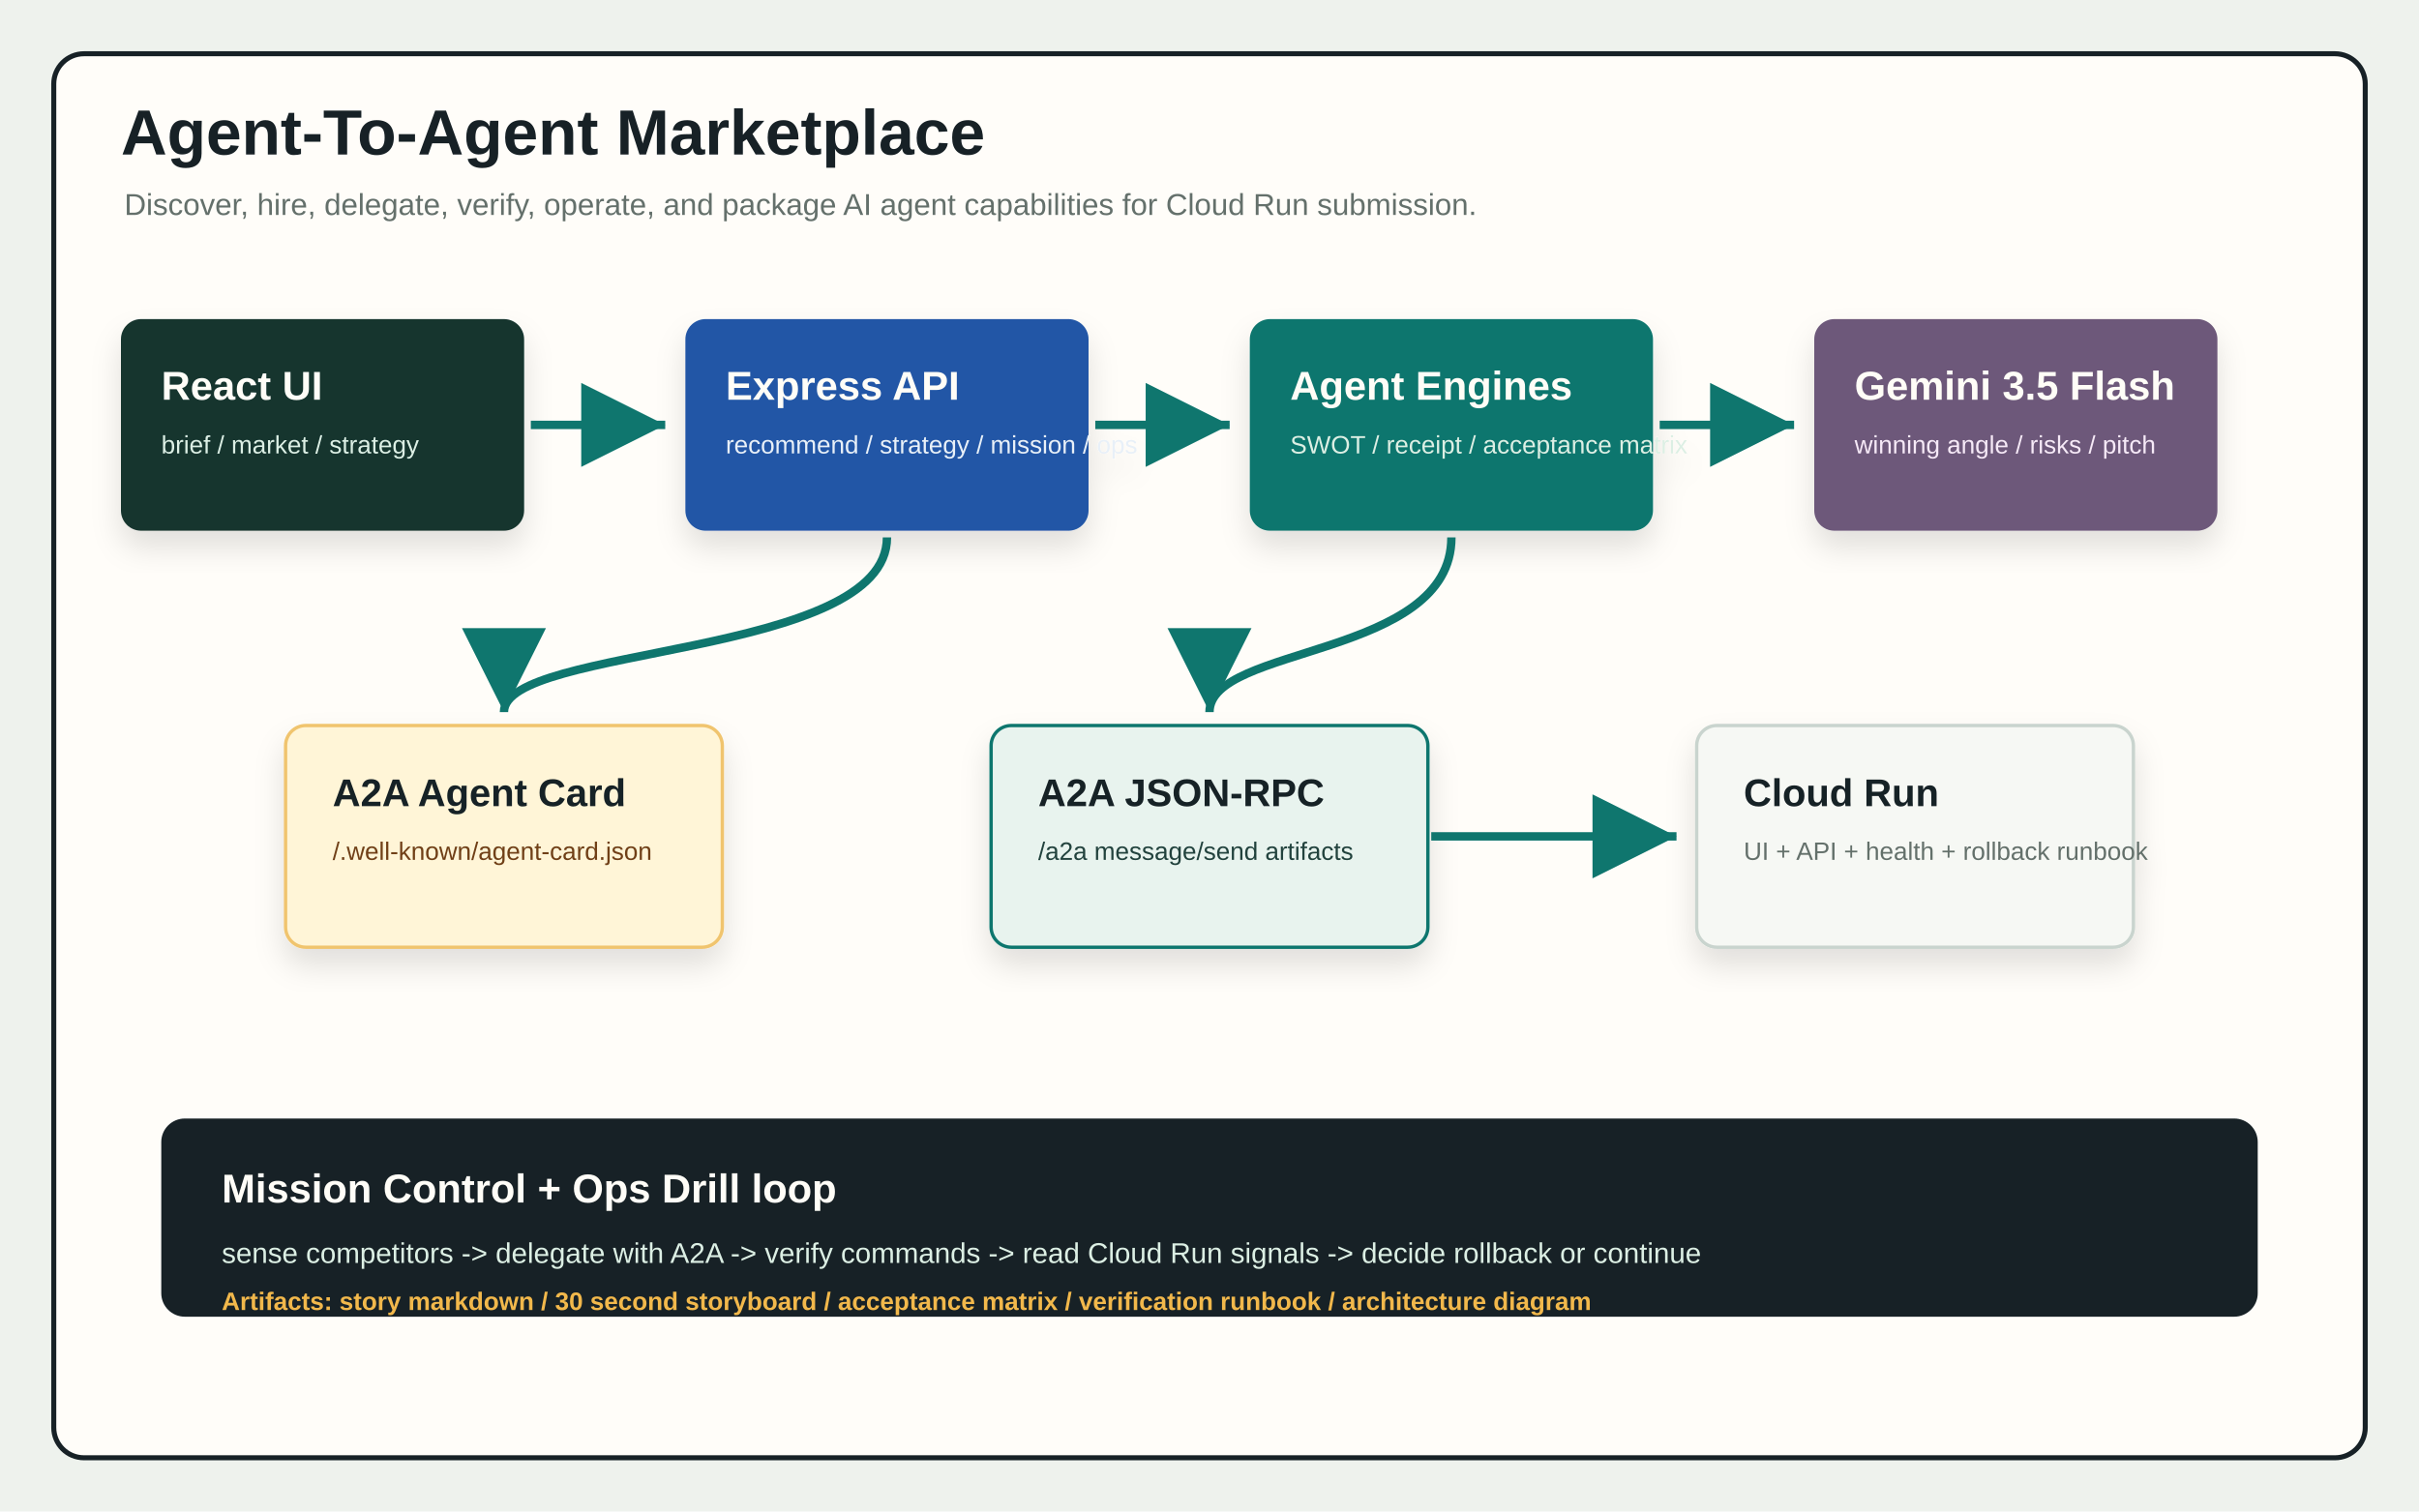
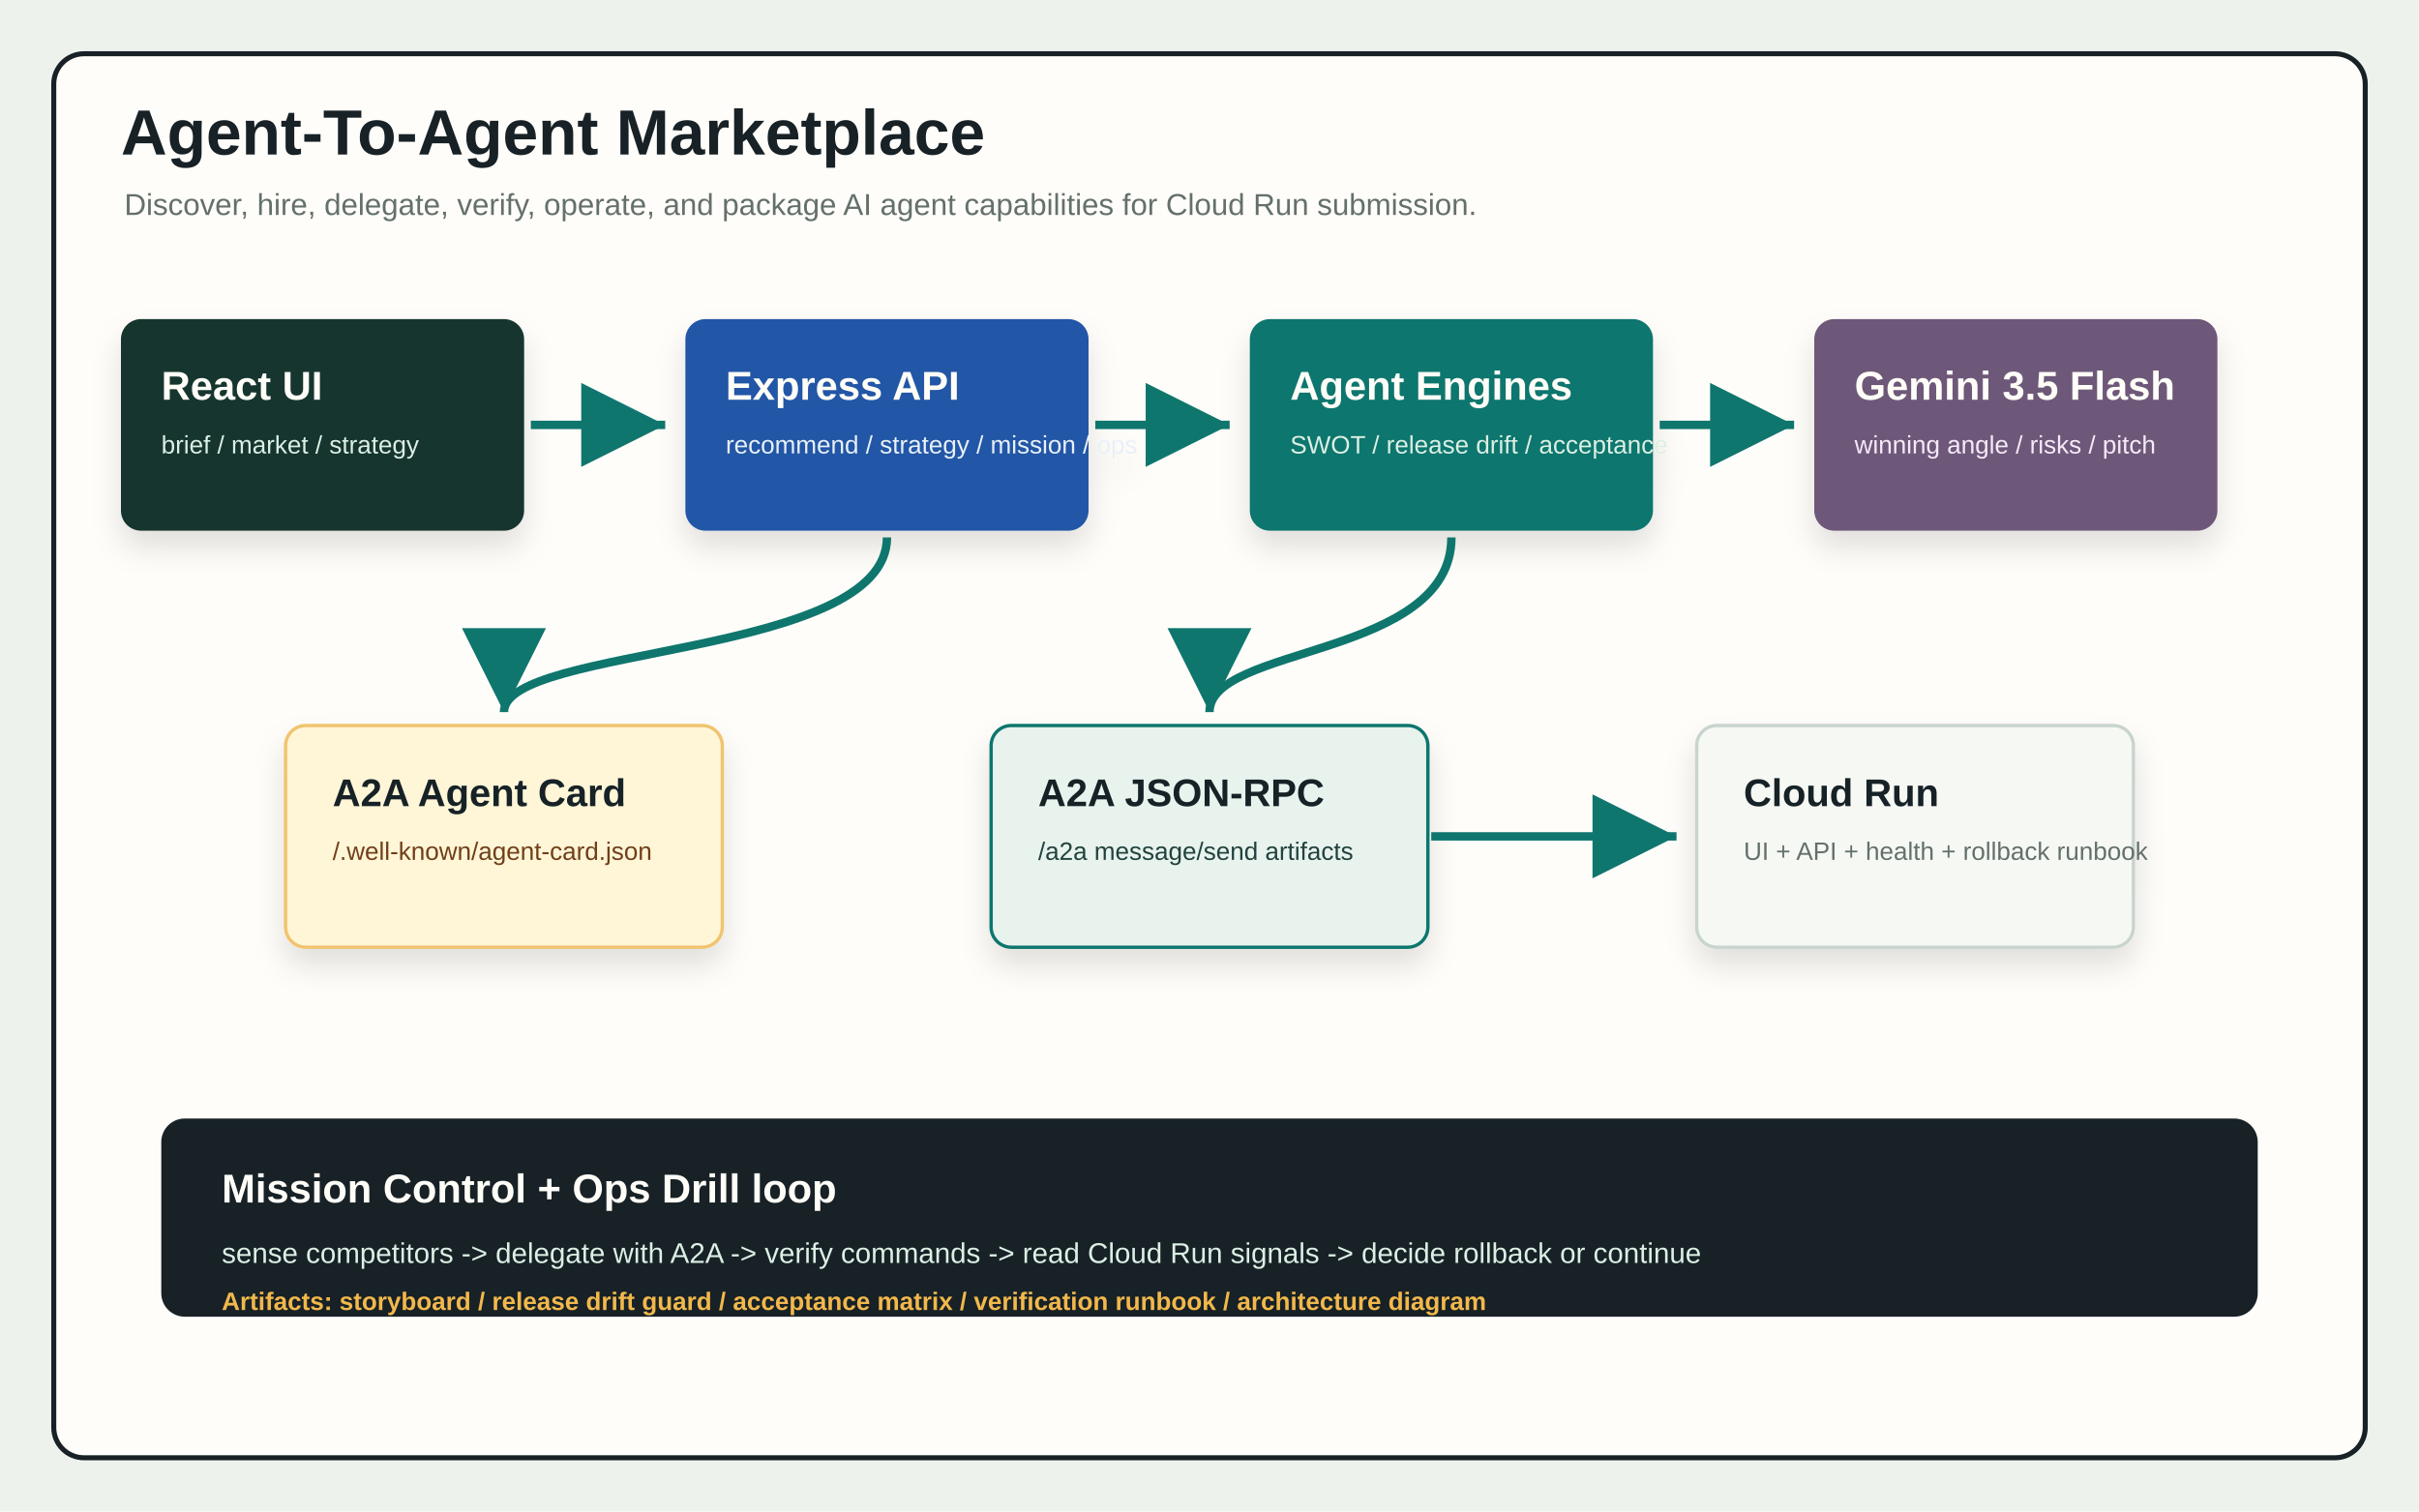
<svg xmlns="http://www.w3.org/2000/svg" width="1440" height="900" viewBox="0 0 1440 900" fill="none" role="img" aria-labelledby="title desc">
  <rect width="1440" height="900" fill="#eef2ed" />
  <rect x="32" y="32" width="1376" height="836" rx="18" fill="#fffdf9" stroke="#172126" stroke-width="3" />
  <text x="72" y="92" fill="#172126" font-family="Avenir Next, Arial, sans-serif" font-size="38" font-weight="800">Agent-To-Agent Marketplace</text>
  <text x="74" y="128" fill="#64706b" font-family="Avenir Next, Arial, sans-serif" font-size="18">Discover, hire, delegate, verify, operate, and package AI agent capabilities for Cloud Run submission.</text>
  <defs>
    <marker id="arrow" markerWidth="14" markerHeight="14" refX="10" refY="5" orient="auto" markerUnits="strokeWidth">
      <path d="M0 0 L10 5 L0 10 Z" fill="#0f766e" />
    </marker>
    <filter id="shadow" x="-20%" y="-20%" width="140%" height="140%">
      <feDropShadow dx="0" dy="10" stdDeviation="9" flood-color="#172126" flood-opacity="0.12" />
    </filter>
  </defs>
  <g filter="url(#shadow)">
    <rect x="72" y="190" width="240" height="126" rx="12" fill="#14342f" />
    <text x="96" y="238" fill="#fffdf7" font-family="Avenir Next, Arial, sans-serif" font-size="24" font-weight="800">React UI</text>
    <text x="96" y="270" fill="#dcefe4" font-family="Avenir Next, Arial, sans-serif" font-size="15">brief / market / strategy</text>
  </g>
  <g filter="url(#shadow)">
    <rect x="408" y="190" width="240" height="126" rx="12" fill="#2457a6" />
    <text x="432" y="238" fill="#fffdf7" font-family="Avenir Next, Arial, sans-serif" font-size="24" font-weight="800">Express API</text>
    <text x="432" y="270" fill="#e8f0f8" font-family="Avenir Next, Arial, sans-serif" font-size="15">recommend / strategy / mission / ops</text>
  </g>
  <g filter="url(#shadow)">
    <rect x="744" y="190" width="240" height="126" rx="12" fill="#0f766e" />
    <text x="768" y="238" fill="#fffdf7" font-family="Avenir Next, Arial, sans-serif" font-size="24" font-weight="800">Agent Engines</text>
-     <text x="768" y="270" fill="#dcefe4" font-family="Avenir Next, Arial, sans-serif" font-size="15">SWOT / receipt / acceptance matrix</text>
+     <text x="768" y="270" fill="#dcefe4" font-family="Avenir Next, Arial, sans-serif" font-size="15">SWOT / release drift / acceptance</text>
  </g>
  <g filter="url(#shadow)">
    <rect x="1080" y="190" width="240" height="126" rx="12" fill="#6d597a" />
    <text x="1104" y="238" fill="#fffdf7" font-family="Avenir Next, Arial, sans-serif" font-size="24" font-weight="800">Gemini 3.5 Flash</text>
    <text x="1104" y="270" fill="#f6e9f7" font-family="Avenir Next, Arial, sans-serif" font-size="15">winning angle / risks / pitch</text>
  </g>
  <path d="M316 253 H396" stroke="#0f766e" stroke-width="5" marker-end="url(#arrow)" />
  <path d="M652 253 H732" stroke="#0f766e" stroke-width="5" marker-end="url(#arrow)" />
  <path d="M988 253 H1068" stroke="#0f766e" stroke-width="5" marker-end="url(#arrow)" />
  <g filter="url(#shadow)">
    <rect x="170" y="432" width="260" height="132" rx="12" fill="#fff5d7" stroke="#f0c46e" stroke-width="2" />
    <text x="198" y="480" fill="#172126" font-family="Avenir Next, Arial, sans-serif" font-size="23" font-weight="800">A2A Agent Card</text>
    <text x="198" y="512" fill="#6f3f18" font-family="Avenir Next, Arial, sans-serif" font-size="15">/.well-known/agent-card.json</text>
  </g>
  <g filter="url(#shadow)">
    <rect x="590" y="432" width="260" height="132" rx="12" fill="#e8f3ee" stroke="#0f766e" stroke-width="2" />
    <text x="618" y="480" fill="#172126" font-family="Avenir Next, Arial, sans-serif" font-size="23" font-weight="800">A2A JSON-RPC</text>
    <text x="618" y="512" fill="#21423d" font-family="Avenir Next, Arial, sans-serif" font-size="15">/a2a message/send artifacts</text>
  </g>
  <g filter="url(#shadow)">
    <rect x="1010" y="432" width="260" height="132" rx="12" fill="#f6f8f4" stroke="#c9d4ce" stroke-width="2" />
    <text x="1038" y="480" fill="#172126" font-family="Avenir Next, Arial, sans-serif" font-size="23" font-weight="800">Cloud Run</text>
    <text x="1038" y="512" fill="#64706b" font-family="Avenir Next, Arial, sans-serif" font-size="15">UI + API + health + rollback runbook</text>
  </g>
  <path d="M864 320 C864 392 720 384 720 424" stroke="#0f766e" stroke-width="5" marker-end="url(#arrow)" />
  <path d="M528 320 C528 392 300 384 300 424" stroke="#0f766e" stroke-width="5" marker-end="url(#arrow)" />
  <path d="M852 498 H998" stroke="#0f766e" stroke-width="5" marker-end="url(#arrow)" />
  <g>
    <rect x="96" y="666" width="1248" height="118" rx="14" fill="#172126" />
    <text x="132" y="716" fill="#fffdf7" font-family="Avenir Next, Arial, sans-serif" font-size="24" font-weight="800">Mission Control + Ops Drill loop</text>
    <text x="132" y="752" fill="#dcefe4" font-family="Avenir Next, Arial, sans-serif" font-size="17">sense competitors -&gt; delegate with A2A -&gt; verify commands -&gt; read Cloud Run signals -&gt; decide rollback or continue</text>
-     <text x="132" y="780" fill="#f2b84b" font-family="Avenir Next, Arial, sans-serif" font-size="15" font-weight="800">Artifacts: story markdown / 30 second storyboard / acceptance matrix / verification runbook / architecture diagram</text>
+     <text x="132" y="780" fill="#f2b84b" font-family="Avenir Next, Arial, sans-serif" font-size="15" font-weight="800">Artifacts: storyboard / release drift guard / acceptance matrix / verification runbook / architecture diagram</text>
  </g>
</svg>
